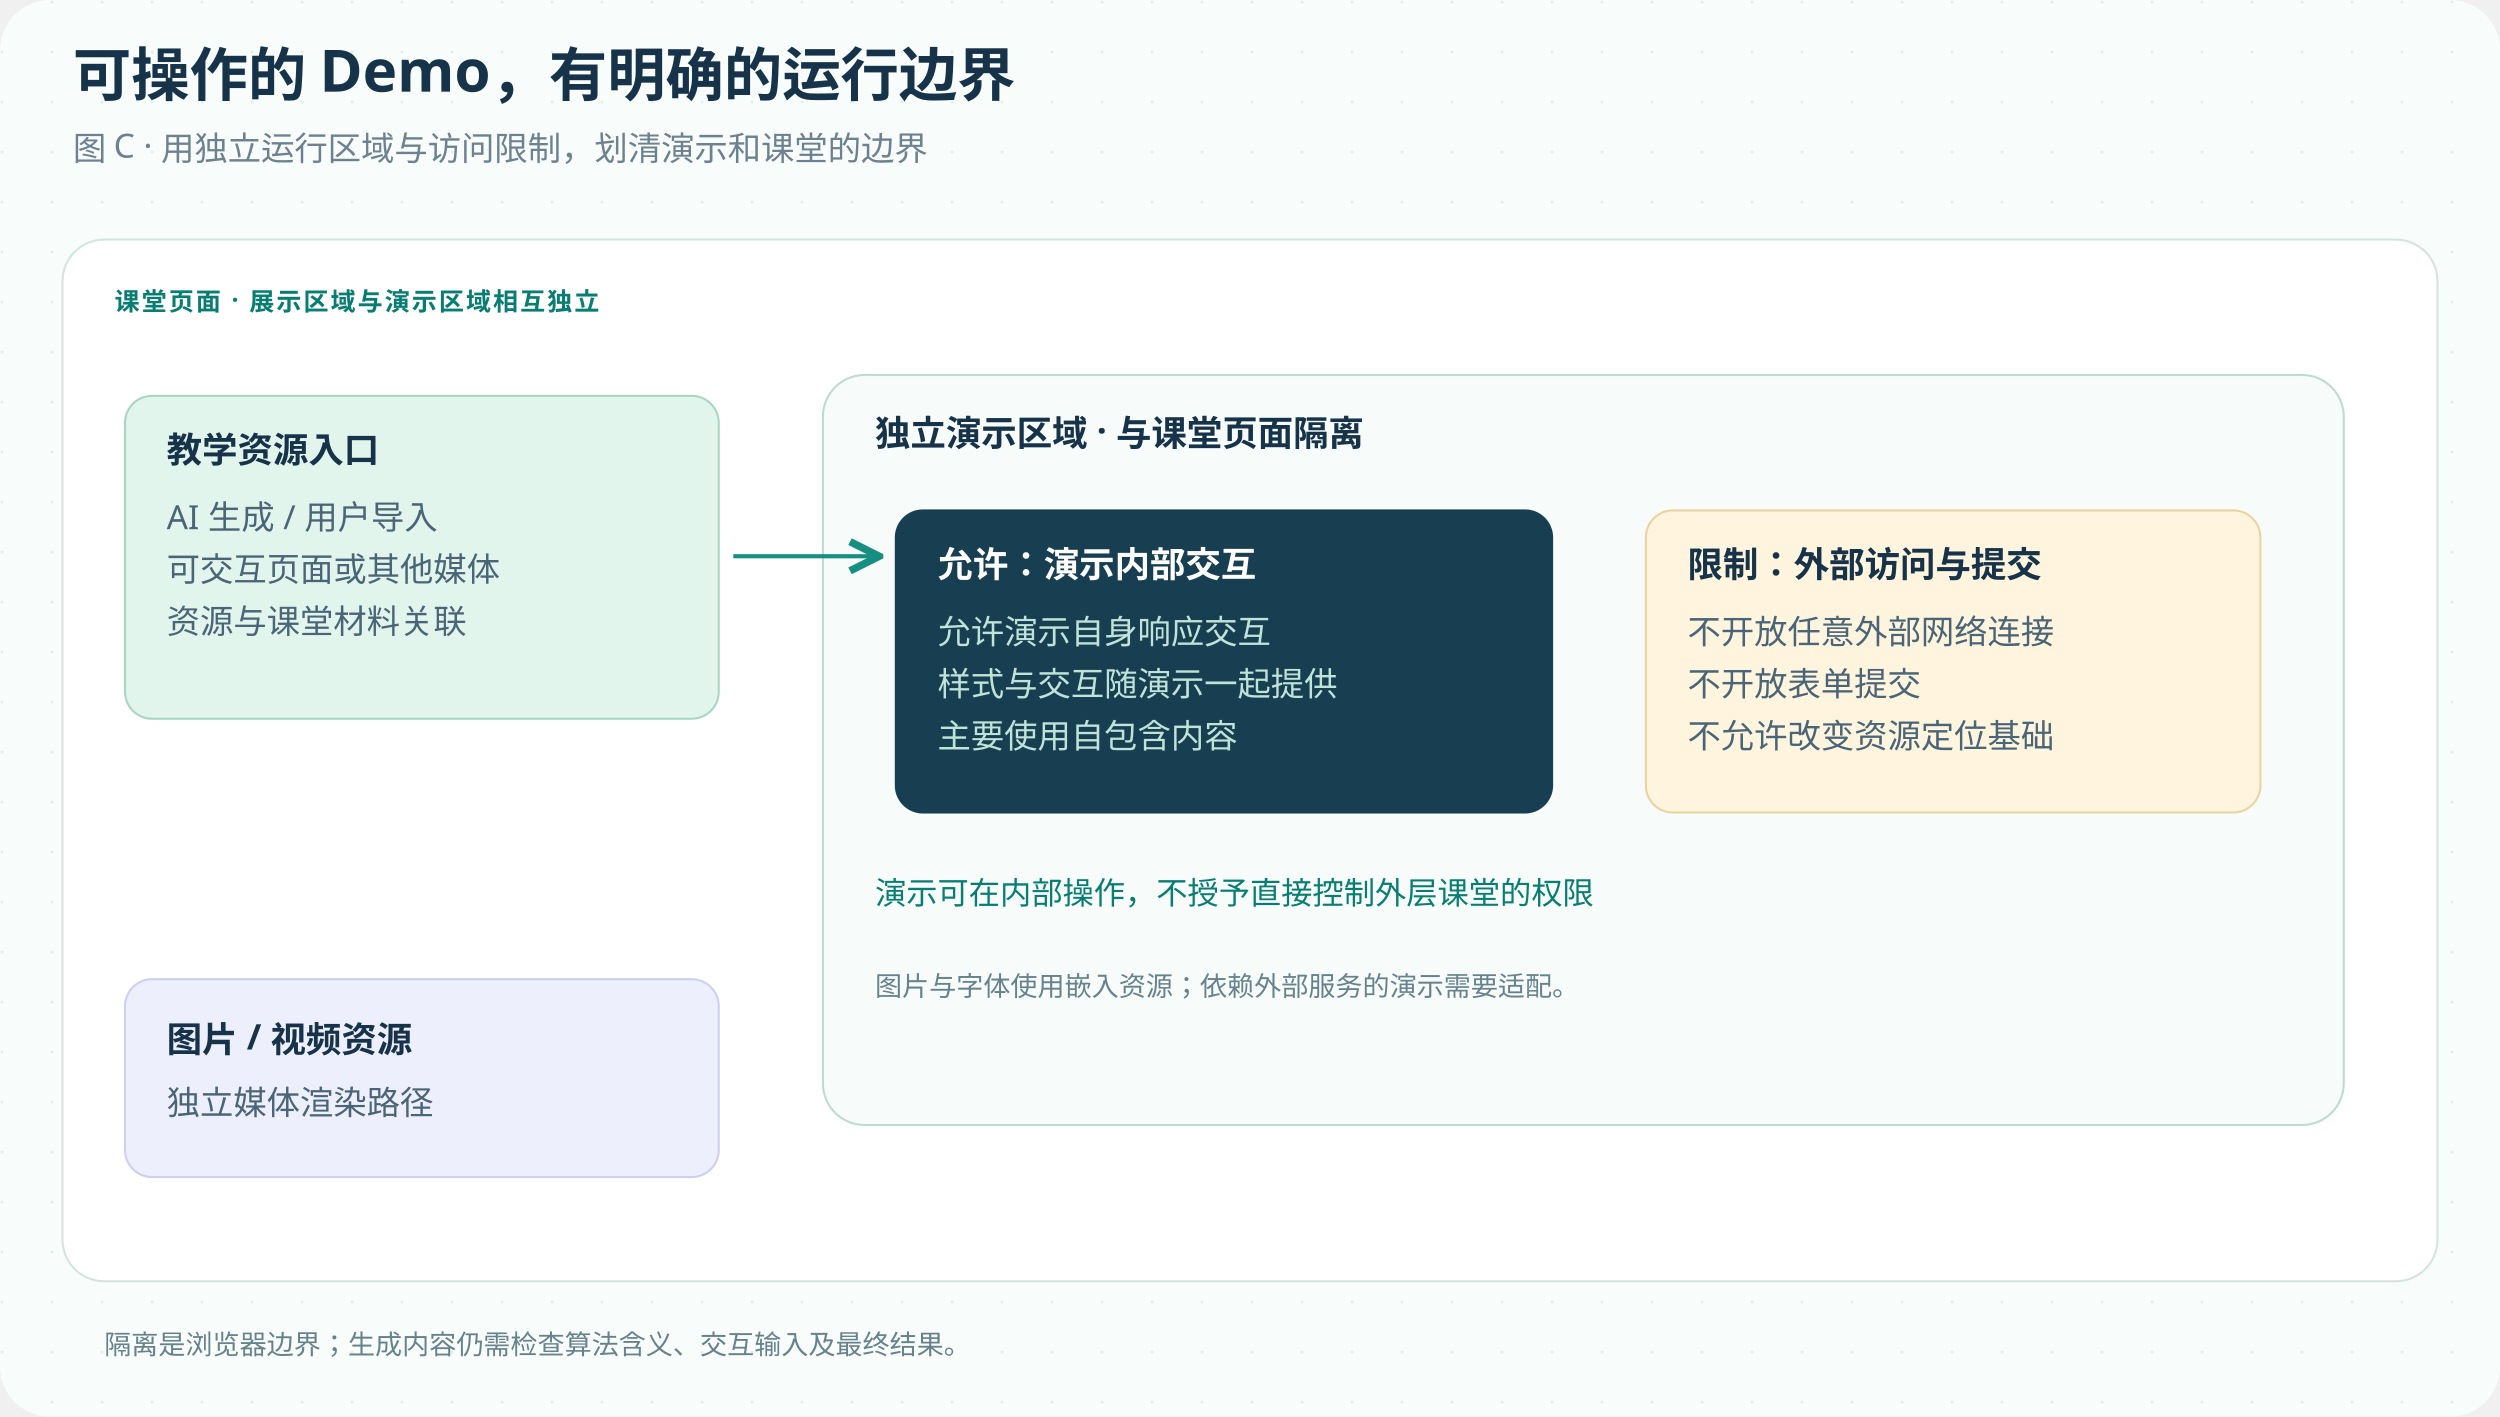
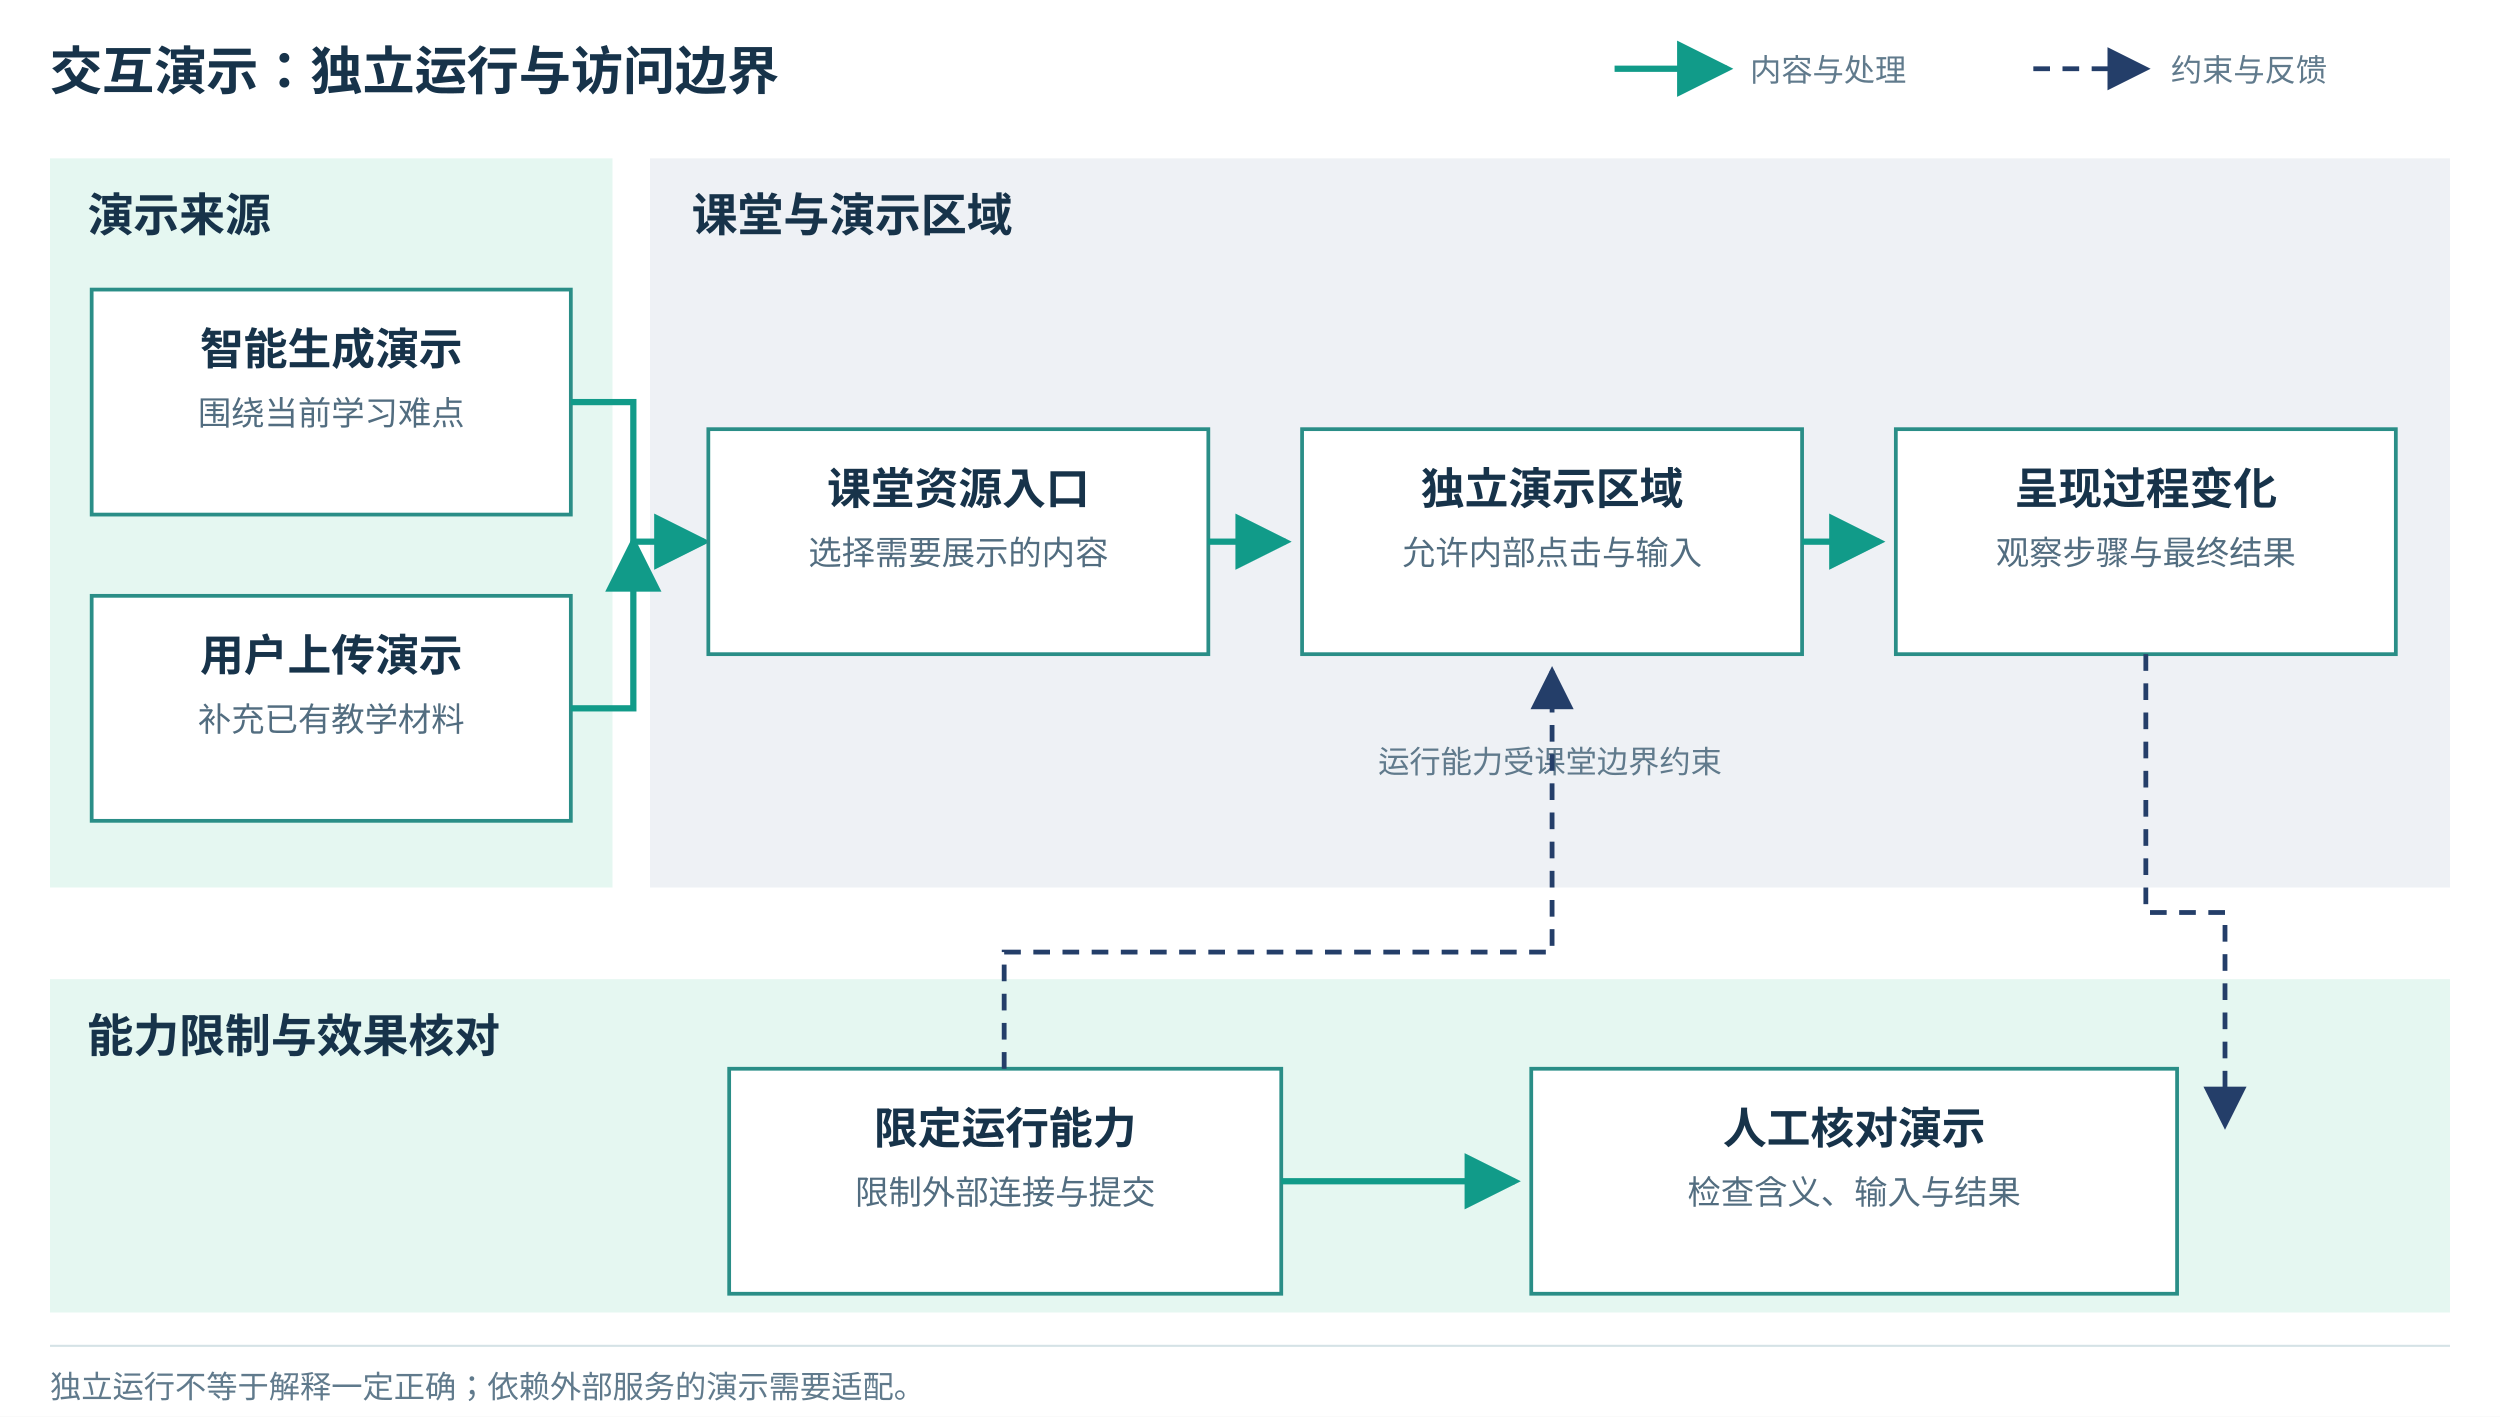
- <svg xmlns="http://www.w3.org/2000/svg" viewBox="0 0 1200 680" role="img" aria-label="可操作的 Demo，有明确的运行边界">
+ <svg xmlns="http://www.w3.org/2000/svg" viewBox="0 0 1200 680" role="img" aria-label="交互演示：独立运行与访问边界">
  <defs>
-     <marker id="a" markerWidth="9" markerHeight="9" refX="8" refY="4.5" orient="auto">
-       <path d="M1 1L8 4.5L1 8" fill="none" stroke="#168E82" stroke-width="1.8" />
+     <marker id="flow" markerWidth="9" markerHeight="9" refX="8" refY="4.5" orient="auto">
+       <path d="M0 0L9 4.5L0 9Z" fill="#119B89" />
    </marker>
-     <pattern id="grid" width="24" height="24" patternUnits="userSpaceOnUse">
-       <circle cx="1" cy="1" r=".7" fill="#C9DDD4" />
-     </pattern>
+     <marker id="control" markerWidth="9" markerHeight="9" refX="8" refY="4.5" orient="auto">
+       <path d="M0 0L9 4.5L0 9Z" fill="#243E69" />
+     </marker>
  </defs>
-   <style>text{font-family:"Microsoft YaHei","Noto Sans SC",sans-serif} .title{font-size:28px;font-weight:700;fill:#17334A}.sub{font-size:16px;fill:#6D8190}.label{font-size:17px;font-weight:700;fill:#17334A}.body{font-size:16px;fill:#4A6577}.small{font-size:13px;fill:#66828C}.mono{font-family:Consolas,monospace;font-size:15px;fill:#087E72}.edge{stroke:#168E82;stroke-width:2;fill:none;marker-end:url(#a)}.dash{stroke-dasharray:6 5}.lane{stroke:#CBDDD7;stroke-width:1.2;stroke-dasharray:4 5}.light{fill:#F7FCFA;stroke:#BCDCD0}.white{fill:white;stroke:#D4E4DF}.navy{fill:#183F51;stroke:#183F51}.mint{fill:#E2F5EC;stroke:#A9D6C3}.violet{fill:#EEEFFC;stroke:#CECFF0}.gold{fill:#FFF5DE;stroke:#E8D3A1}.on{fill:white}.onsoft{fill:#BFE3D8}.badge{font-size:12px;font-weight:700;letter-spacing:1px;fill:#087E72}</style>
-   <rect width="1200" height="680" rx="24" fill="#F8FCFA" />
-   <rect width="1200" height="680" rx="24" fill="url(#grid)" opacity=".45" />
-   <text x="35" y="46" class="title">可操作的 Demo，有明确的运行边界</text>
-   <text x="35" y="77" class="sub">图 C · 用独立运行区域与访问限制，划清演示和课堂的边界</text>
-   <rect x="30" y="115" width="1140" height="500" rx="20" class="white" />
-   <text x="55" y="149" class="badge">课堂页面 · 展示区域与演示区域相互独立</text>
-   <rect x="60" y="190" width="285" height="155" rx="13" class="mint" />
-   <text x="80" y="222" class="label">教学资源入口</text>
-   <text x="80" y="254" class="body">AI 生成 / 用户导入</text>
-   <text x="80" y="279" class="body">可交互页面或其他媒体</text>
-   <text x="80" y="304" class="body">资源与课堂材料关联</text>
-   <rect x="395" y="180" width="730" height="360" rx="20" class="light" />
-   <text x="420" y="214" class="label">独立演示区域 · 与课堂页面隔离</text>
-   <rect x="430" y="245" width="315" height="145" rx="13" class="navy" />
-   <text x="450" y="277" class="label on">允许：演示内部交互</text>
-   <text x="450" y="309" class="body onsoft">允许演示自身响应交互</text>
-   <text x="450" y="334" class="body onsoft">样式与交互随演示一起提供</text>
-   <text x="450" y="359" class="body onsoft">主要使用自包含内容</text>
-   <rect x="790" y="245" width="295" height="145" rx="13" class="gold" />
-   <text x="810" y="277" class="label">限制：外部访问与提交</text>
-   <text x="810" y="309" class="body">不开放任意外部网络连接</text>
-   <text x="810" y="334" class="body">不开放表单提交</text>
-   <text x="810" y="359" class="body">不允许改变资源定位基础</text>
-   <path d="M352 267H422" class="edge" />
-   <text x="420" y="434" class="mono">演示可在内部操作，不授予直接控制外层课堂的权限</text>
-   <text x="420" y="478" class="small">图片与字体使用嵌入资源；依赖外部服务的演示需要适配。</text>
-   <rect x="60" y="470" width="285" height="95" rx="13" class="violet" />
-   <text x="80" y="505" class="label">图片 / 视频资源</text>
-   <text x="80" y="535" class="body">独立媒体渲染路径</text>
-   <text x="50" y="650" class="small">隔离是浏览器边界；生成内容仍需检查算法含义、交互输入及最终结果。</text>
+   <style>text{font-family:"Microsoft YaHei","Noto Sans SC",sans-serif;fill:#17334A}.heading{font-size:25px;font-weight:700}.region{font-size:22px;font-weight:700}.node{font-size:21px;font-weight:700}.detail{font-size:16px;fill:#526D80}.note{font-size:15px;fill:#607A8C}.solid{fill:none;stroke:#119B89;stroke-width:3;marker-end:url(#flow)}.feedback{fill:none;stroke:#243E69;stroke-width:2.3;stroke-dasharray:8 6;marker-end:url(#control)}</style>
+   <rect width="1200" height="680" fill="white" />
+   <text x="24" y="43" class="heading" text-anchor="start">交互演示：独立运行与访问边界</text>
+   <path d="M775 33H829" class="solid" />
+   <text x="840" y="39" class="note" text-anchor="start">内容与处理</text>
+   <path d="M976 33H1030" class="feedback" />
+   <text x="1042" y="39" class="note" text-anchor="start">约束与反馈</text>
+   <rect x="24" y="76" width="270" height="350" fill="#E5F7F1" />
+   <rect x="312" y="76" width="864" height="350" fill="#EEF1F5" />
+   <rect x="24" y="470" width="1152" height="160" fill="#E5F7F1" />
+   <text x="42" y="111" class="region" text-anchor="start">演示来源</text>
+   <text x="332" y="111" class="region" text-anchor="start">课堂与演示区域</text>
+   <text x="42" y="505" class="region" text-anchor="start">能力限制与效果核对</text>
+   <rect x="44" y="139" width="230" height="108" fill="white" stroke="#2A8E87" stroke-width="1.8" />
+   <text x="159.0" y="175" class="node" text-anchor="middle">智能生成演示</text>
+   <text x="159.0" y="204" class="detail" text-anchor="middle">围绕当前学习难点</text>
+   <rect x="44" y="286" width="230" height="108" fill="white" stroke="#2A8E87" stroke-width="1.8" />
+   <text x="159.0" y="322" class="node" text-anchor="middle">用户上传演示</text>
+   <text x="159.0" y="351" class="detail" text-anchor="middle">补充已有教学材料</text>
+   <path d="M274 193H304V260H338" class="solid" />
+   <path d="M274 340H304V260" class="solid" />
+   <rect x="340" y="206" width="240" height="108" fill="white" stroke="#2A8E87" stroke-width="1.8" />
+   <text x="460.0" y="242" class="node" text-anchor="middle">课堂资源入口</text>
+   <text x="460.0" y="271" class="detail" text-anchor="middle">选择需要展示的内容</text>
+   <rect x="625" y="206" width="240" height="108" fill="white" stroke="#2A8E87" stroke-width="1.8" />
+   <text x="745.0" y="242" class="node" text-anchor="middle">独立演示区域</text>
+   <text x="745.0" y="271" class="detail" text-anchor="middle">允许内部点击与输入</text>
+   <rect x="910" y="206" width="240" height="108" fill="white" stroke="#2A8E87" stroke-width="1.8" />
+   <text x="1030.0" y="242" class="node" text-anchor="middle">呈现过程变化</text>
+   <text x="1030.0" y="271" class="detail" text-anchor="middle">观察步骤与最终结果</text>
+   <path d="M580 260H617" class="solid" />
+   <path d="M865 260H902" class="solid" />
+   <text x="744" y="371" class="note" text-anchor="middle">运行能力受课堂边界约束</text>
+   <rect x="350" y="513" width="265" height="108" fill="white" stroke="#2A8E87" stroke-width="1.8" />
+   <text x="482.5" y="549" class="node" text-anchor="middle">限定运行能力</text>
+   <text x="482.5" y="578" class="detail" text-anchor="middle">限制外部连接与提交</text>
+   <rect x="735" y="513" width="310" height="108" fill="white" stroke="#2A8E87" stroke-width="1.8" />
+   <text x="890.0" y="549" class="node" text-anchor="middle">人工核对演示</text>
+   <text x="890.0" y="578" class="detail" text-anchor="middle">检查含义、输入与结果</text>
+   <path d="M615 567H727" class="solid" />
+   <path d="M482 513V457H745V322" class="feedback" />
+   <path d="M1030 314V438H1068V540" class="feedback" />
+   <path d="M24 646H1176" stroke="#D5E2E6" />
+   <text x="24" y="671" class="note" text-anchor="start">独立运行不等于解释一定正确；依赖外部服务的演示需要适配。</text>
</svg>
